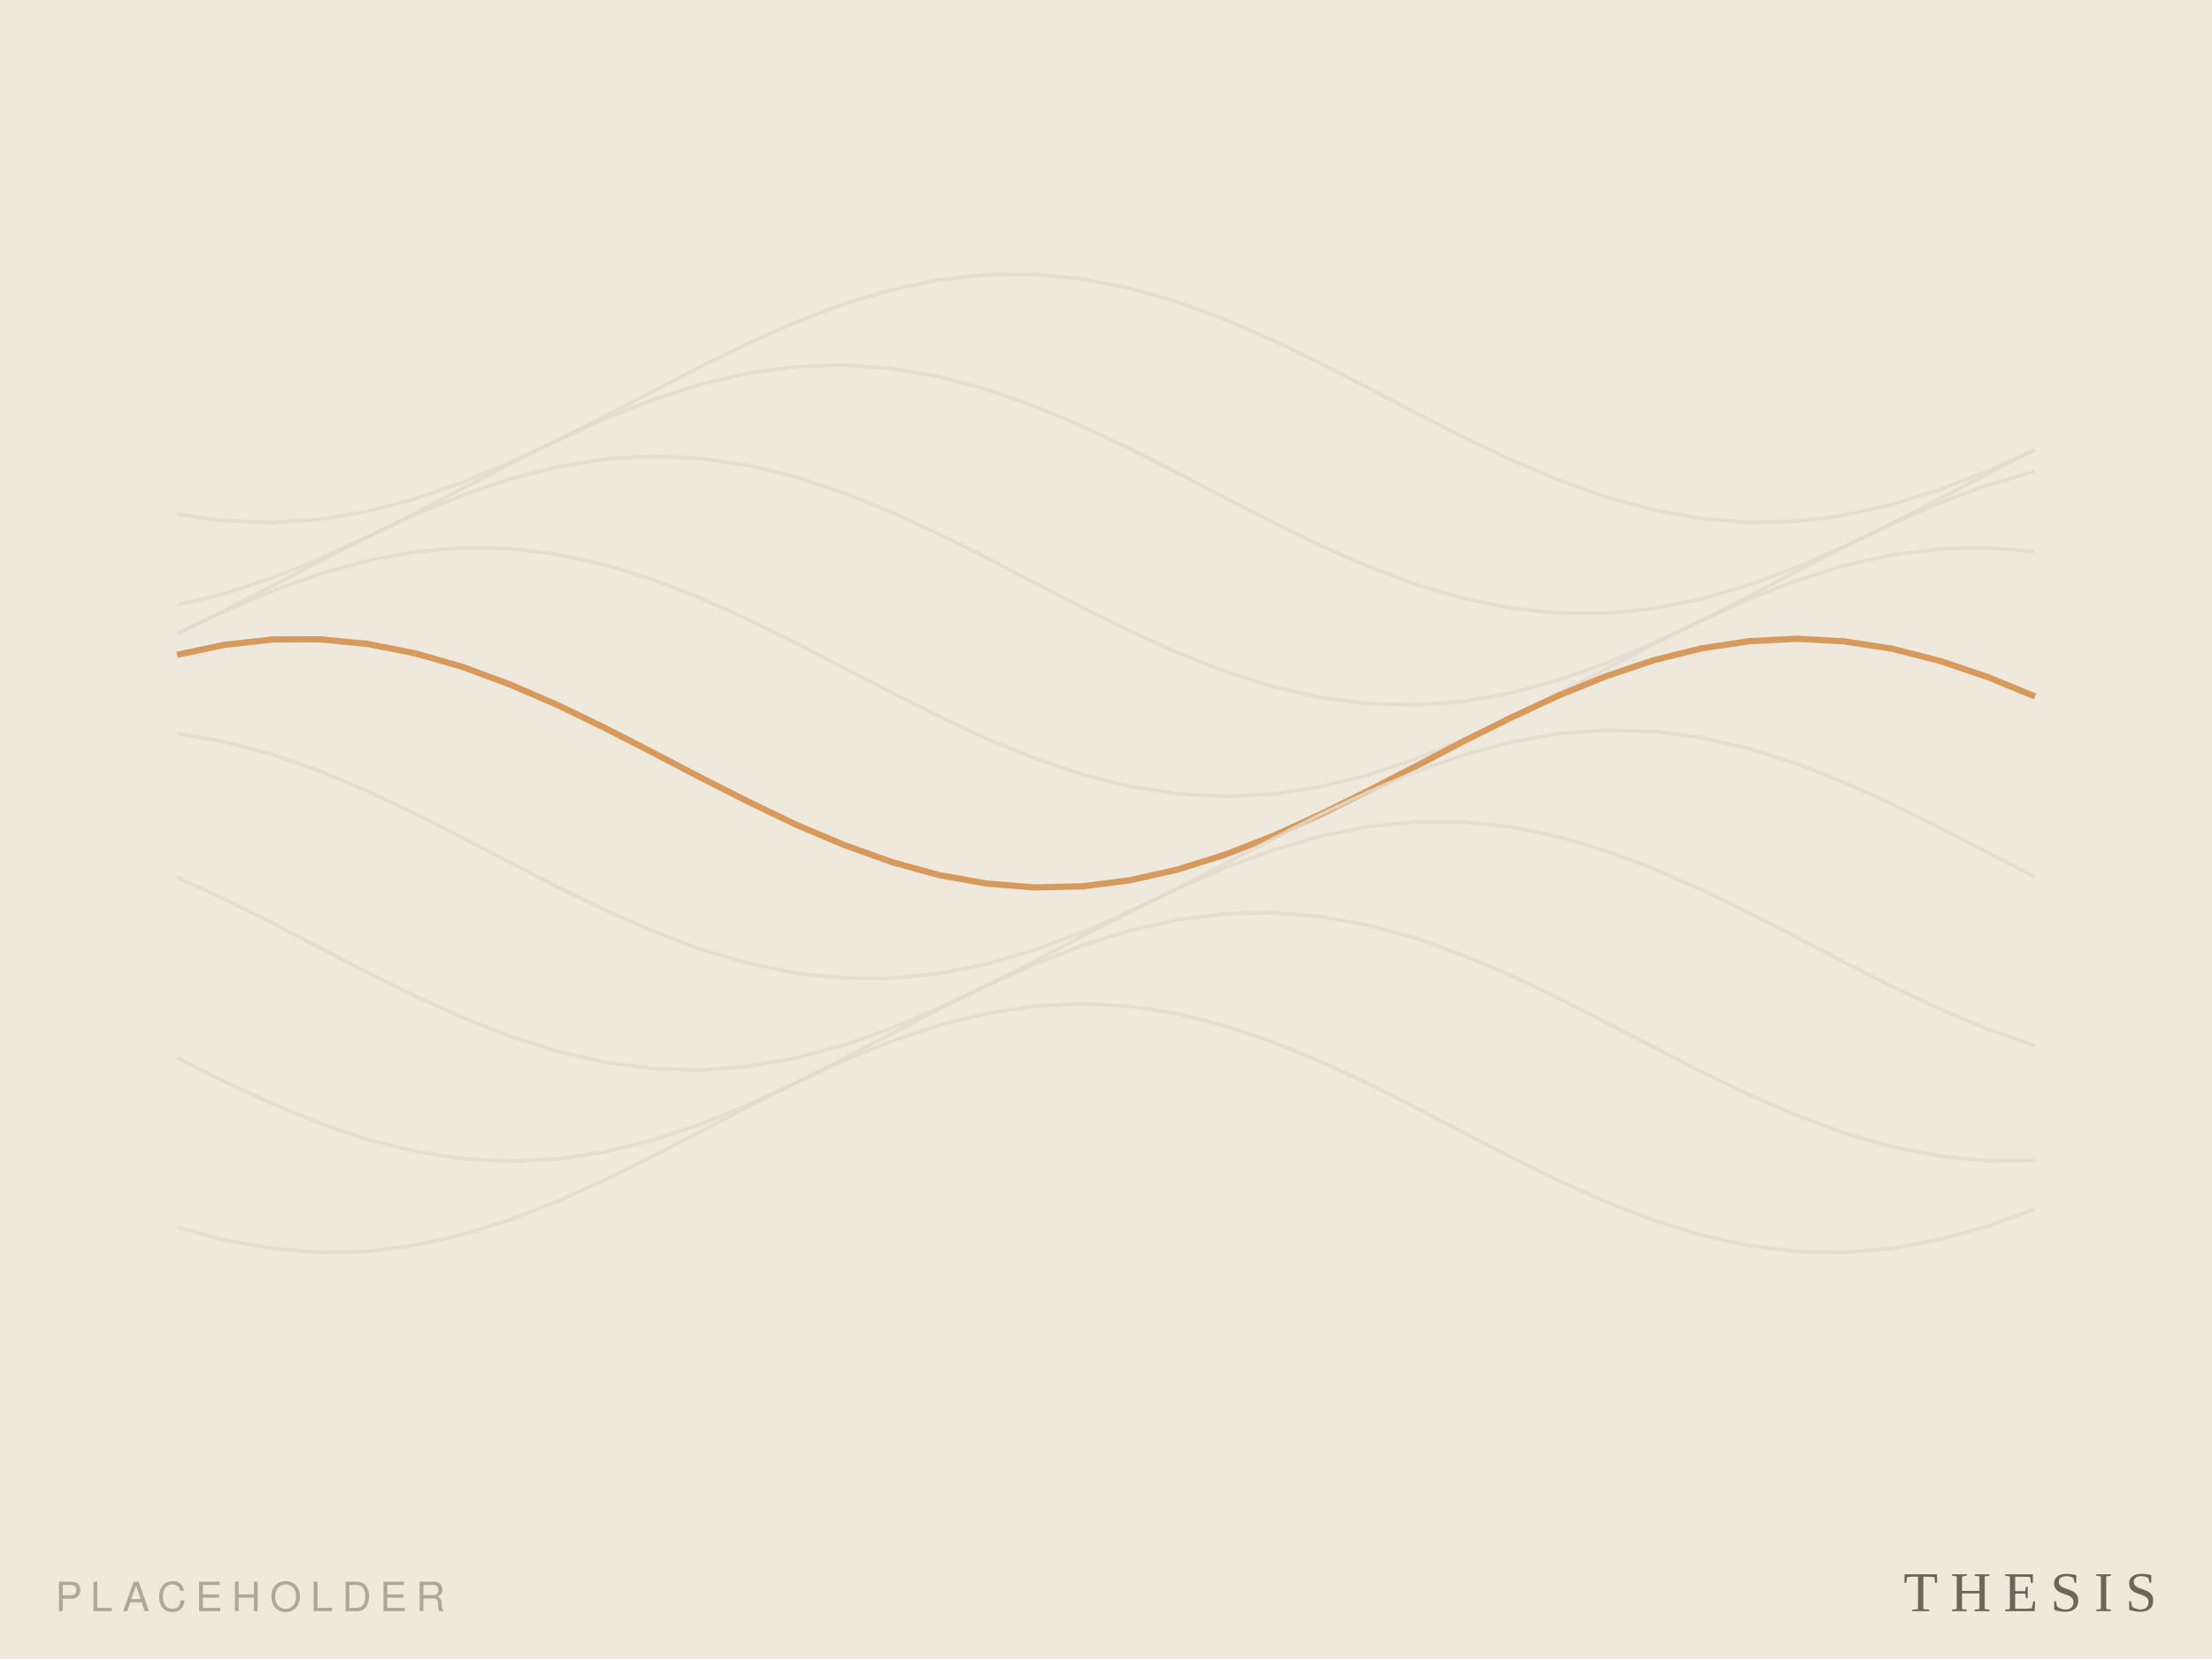
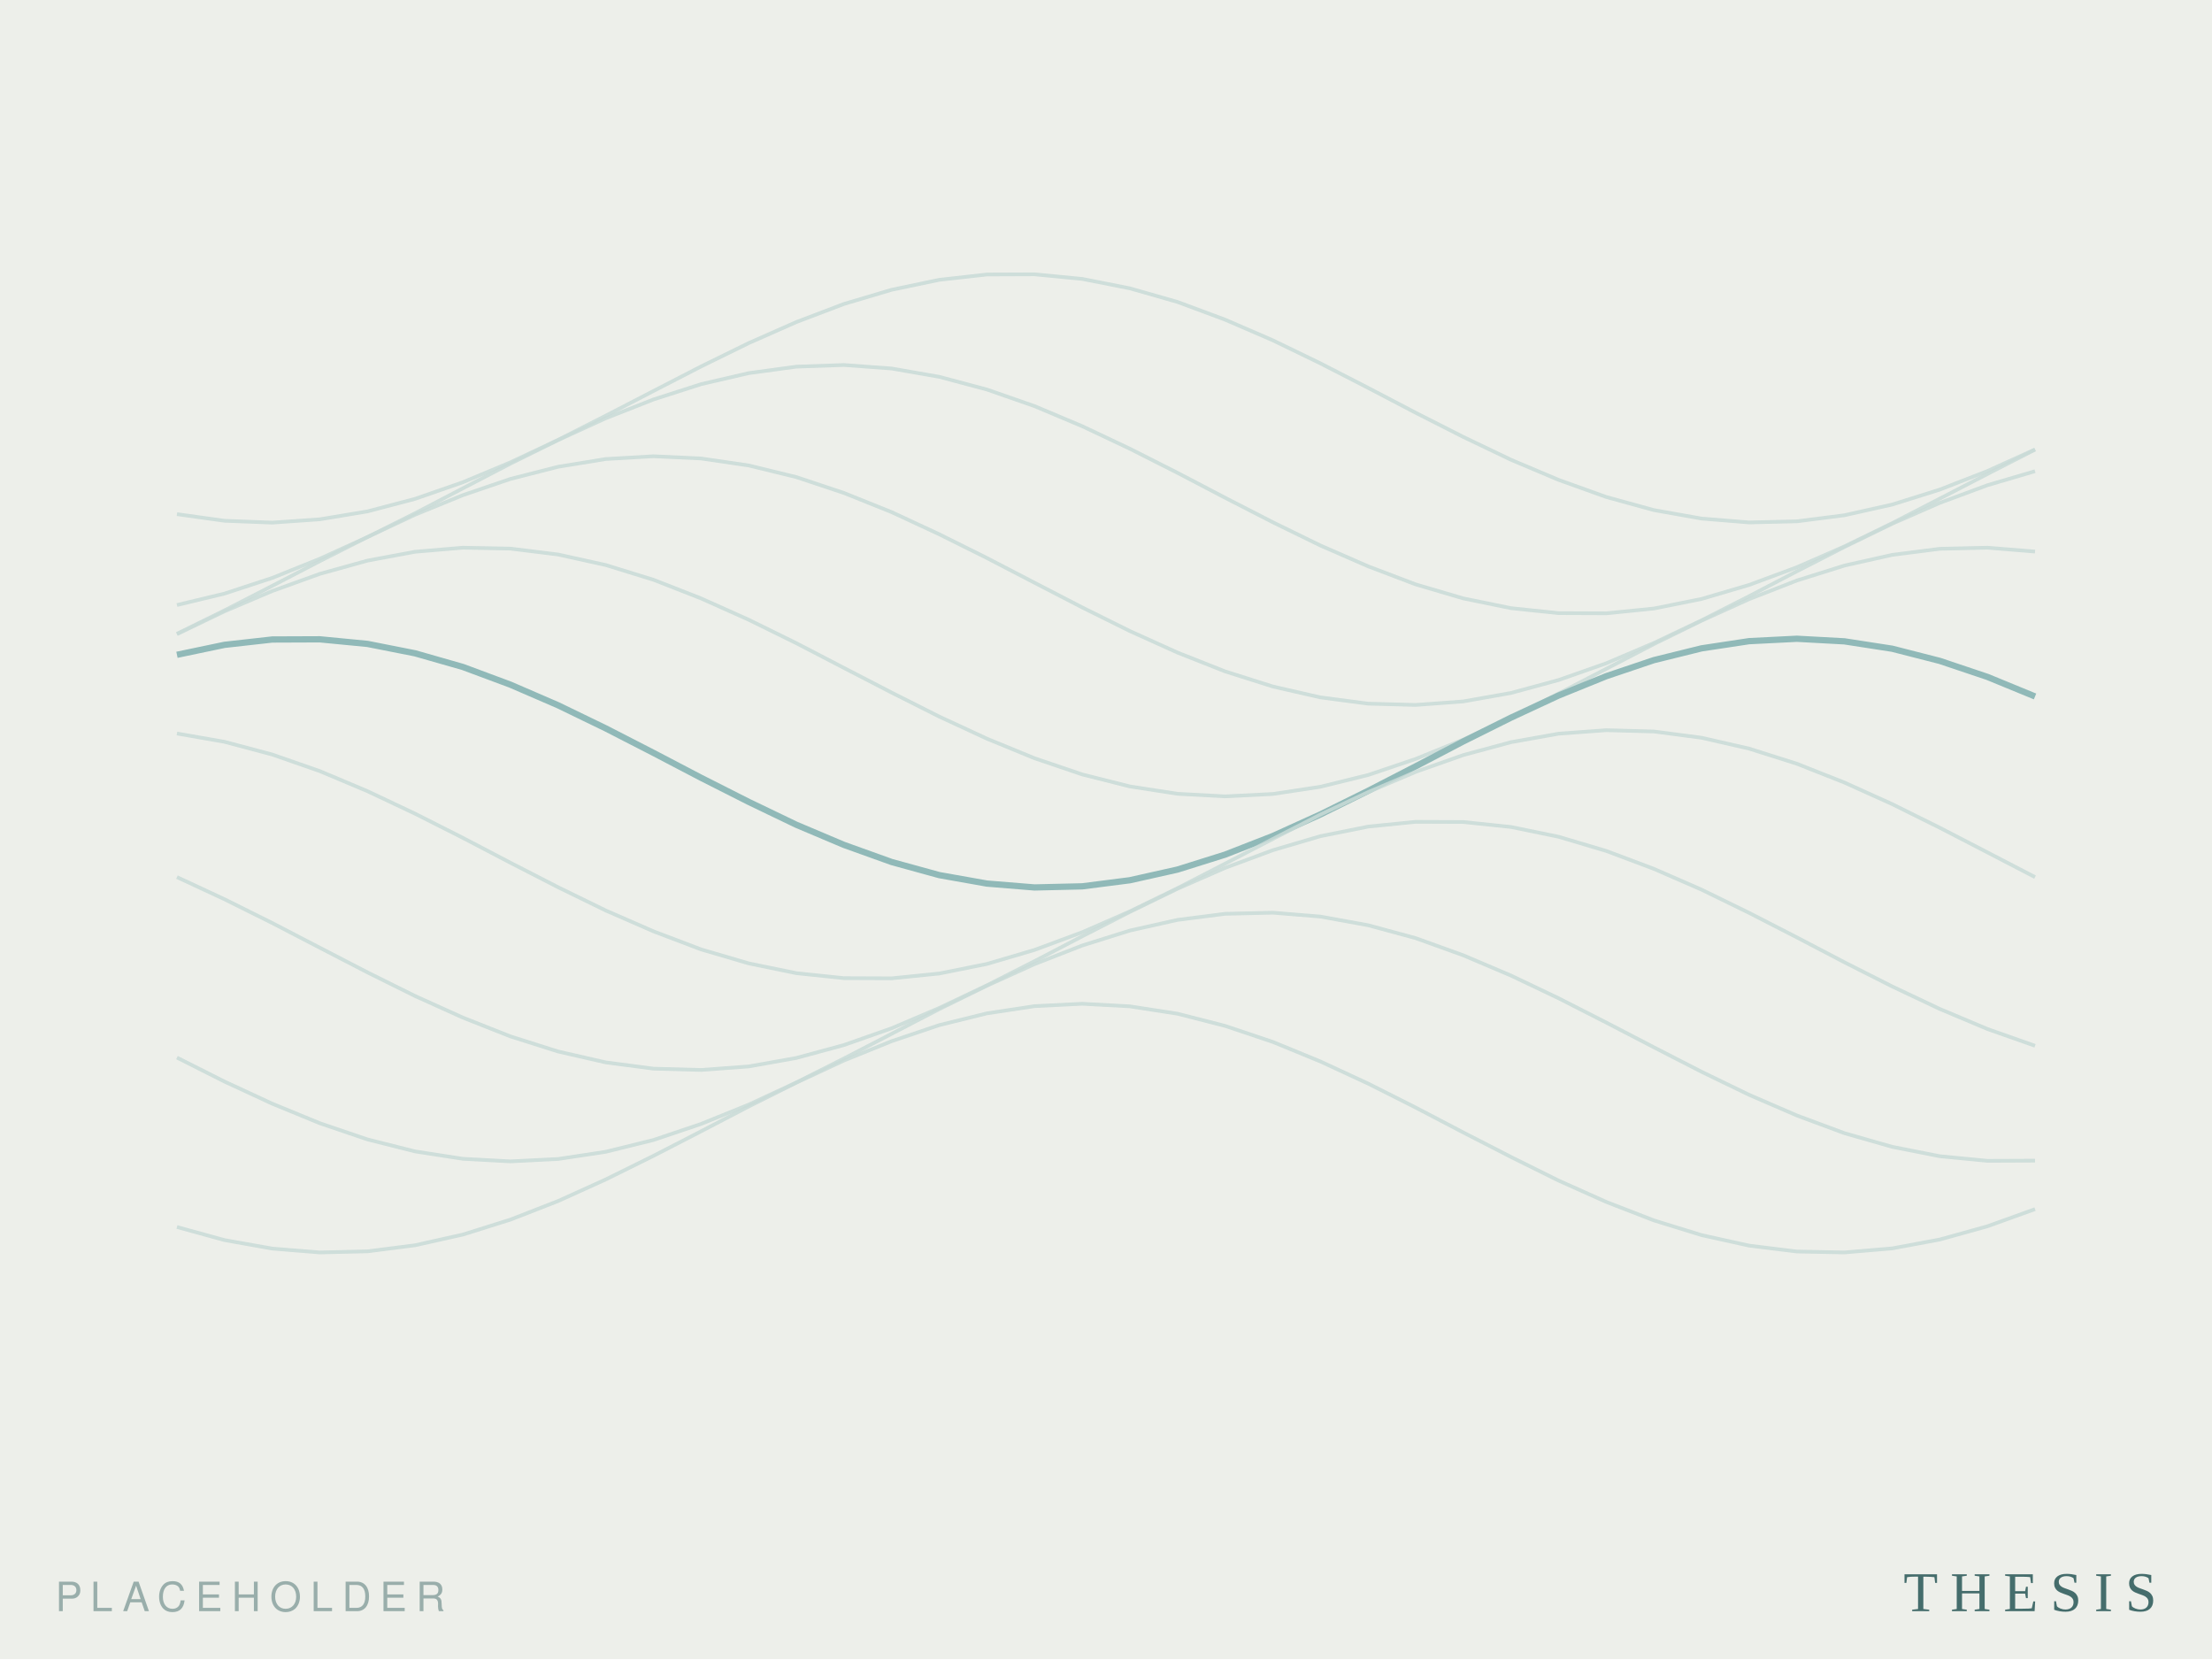
<svg xmlns="http://www.w3.org/2000/svg" viewBox="0 0 1200 900" width="1200" height="900">
-   <rect width="1200" height="900" fill="#EFE9DD" />
-   <polyline points="96.0,278.9 121.8,282.5 147.7,283.5 173.5,281.7 199.4,277.4 225.2,270.6 251.1,261.6 276.9,250.8 302.8,238.6 328.6,225.5 354.5,212.1 380.3,198.8 406.2,186.1 432.0,174.7 457.8,164.9 483.7,157.2 509.5,151.8 535.4,148.9 561.2,148.8 587.1,151.3 612.9,156.4 638.8,163.8 664.6,173.4 690.5,184.6 716.3,197.1 742.2,210.4 768.0,223.9 793.8,237.0 819.7,249.4 845.5,260.3 871.4,269.6 897.2,276.7 923.1,281.3 948.9,283.4 974.8,282.8 1000.6,279.5 1026.5,273.7 1052.3,265.6 1078.2,255.5 1104.0,243.8" fill="none" stroke="#E2DBCE" stroke-width="2.0" opacity="0.85" />
-   <polyline points="96.0,328.2 121.8,322.0 147.7,313.5 173.5,303.1 199.4,291.3 225.2,278.4 251.1,264.9 276.9,251.5 302.8,238.7 328.6,226.9 354.5,216.7 380.3,208.4 406.2,202.4 432.0,198.9 457.8,198.0 483.7,199.9 509.5,204.4 535.4,211.3 561.2,220.3 587.1,231.2 612.9,243.4 638.8,256.5 664.6,270.0 690.5,283.3 716.3,295.9 742.2,307.2 768.0,317.0 793.8,324.6 819.7,329.9 845.5,332.6 871.4,332.7 897.2,330.1 923.1,324.9 948.9,317.3 974.8,307.7 1000.6,296.4 1026.5,283.8 1052.3,270.5 1078.2,257.1 1104.0,243.9" fill="none" stroke="#E2DBCE" stroke-width="2.0" opacity="0.85" />
-   <polyline points="96.0,343.8 121.8,331.1 147.7,317.8 173.5,304.4 199.4,291.3 225.2,279.2 251.1,268.6 276.9,259.8 302.8,253.2 328.6,249.0 354.5,247.5 380.3,248.7 406.2,252.5 432.0,258.8 457.8,267.4 483.7,277.8 509.5,289.8 535.4,302.7 561.2,316.1 587.1,329.5 612.9,342.3 638.8,354.0 664.6,364.2 690.5,372.4 716.3,378.3 742.2,381.7 768.0,382.4 793.8,380.5 819.7,375.9 845.5,368.9 871.4,359.8 897.2,348.8 923.1,336.5 948.9,323.4 974.8,309.9 1000.6,296.7 1026.5,284.1 1052.3,272.8 1078.2,263.2 1104.0,255.6" fill="none" stroke="#E2DBCE" stroke-width="2.0" opacity="0.85" />
-   <polyline points="96.0,344.0 121.8,331.6 147.7,320.6 173.5,311.3 199.4,304.1 225.2,299.3 251.1,297.1 276.9,297.6 302.8,300.8 328.6,306.5 354.5,314.5 380.3,324.6 406.2,336.2 432.0,348.9 457.8,362.3 483.7,375.7 509.5,388.7 535.4,400.7 561.2,411.3 587.1,420.1 612.9,426.6 638.8,430.6 664.6,432.0 690.5,430.7 716.3,426.8 742.2,420.4 768.0,411.7 793.8,401.2 819.7,389.2 845.5,376.2 871.4,362.8 897.2,349.4 923.1,336.7 948.9,325.0 974.8,314.9 1000.6,306.8 1026.5,301.0 1052.3,297.7 1078.2,297.1 1104.0,299.2" fill="none" stroke="#E2DBCE" stroke-width="2.0" opacity="0.85" />
-   <polyline points="96.0,355.2 121.8,349.8 147.7,346.9 173.5,346.8 199.4,349.3 225.2,354.4 251.1,361.8 276.9,371.4 302.8,382.6 328.6,395.1 354.5,408.4 380.3,421.9 406.2,435.0 432.0,447.4 457.8,458.3 483.7,467.6 509.5,474.7 535.4,479.3 561.2,481.4 587.1,480.8 612.9,477.5 638.8,471.7 664.6,463.6 690.5,453.5 716.3,441.8 742.2,429.0 768.0,415.7 793.8,402.2 819.7,389.3 845.5,377.3 871.4,366.8 897.2,358.1 923.1,351.7 948.9,347.8 974.8,346.5 1000.6,347.9 1026.5,351.9 1052.3,358.5 1078.2,367.2 1104.0,377.8" fill="none" stroke="#D89A5C" stroke-width="3.4" opacity="1.0" />
-   <polyline points="96.0,397.9 121.8,402.4 147.7,409.3 173.5,418.3 199.4,429.2 225.2,441.4 251.1,454.5 276.9,468.0 302.8,481.3 328.6,493.9 354.5,505.2 380.3,515.0 406.2,522.6 432.0,527.9 457.8,530.6 483.7,530.7 509.5,528.1 535.4,522.9 561.2,515.3 587.1,505.7 612.9,494.4 638.8,481.8 664.6,468.5 690.5,455.1 716.3,441.9 742.2,429.7 768.0,418.7 793.8,409.6 819.7,402.6 845.5,398.0 871.4,396.1 897.2,396.8 923.1,400.2 948.9,406.1 974.8,414.3 1000.6,424.5 1026.5,436.2 1052.3,449.0 1078.2,462.4 1104.0,475.8" fill="none" stroke="#E2DBCE" stroke-width="2.0" opacity="0.85" />
-   <polyline points="96.0,475.8 121.8,487.8 147.7,500.7 173.5,514.1 199.4,527.5 225.2,540.3 251.1,552.0 276.9,562.2 302.8,570.4 328.6,576.3 354.5,579.7 380.3,580.4 406.2,578.5 432.0,573.9 457.8,566.9 483.7,557.8 509.5,546.8 535.4,534.5 561.2,521.4 587.1,507.9 612.9,494.7 638.8,482.1 664.6,470.8 690.5,461.2 716.3,453.6 742.2,448.4 768.0,445.8 793.8,445.9 819.7,448.6 845.5,453.9 871.4,461.6 897.2,471.3 923.1,482.6 948.9,495.2 974.8,508.5 1000.6,522.0 1026.5,535.1 1052.3,547.3 1078.2,558.2 1104.0,567.3" fill="none" stroke="#E2DBCE" stroke-width="2.0" opacity="0.85" />
-   <polyline points="96.0,573.7 121.8,586.7 147.7,598.7 173.5,609.3 199.4,618.1 225.2,624.6 251.1,628.6 276.9,630.0 302.8,628.7 328.6,624.8 354.5,618.4 380.3,609.7 406.2,599.2 432.0,587.2 457.8,574.2 483.7,560.8 509.5,547.4 535.4,534.7 561.2,523.0 587.1,512.9 612.9,504.8 638.8,499.0 664.6,495.7 690.5,495.1 716.3,497.2 742.2,501.9 768.0,508.9 793.8,518.2 819.7,529.2 845.5,541.5 871.4,554.7 897.2,568.1 923.1,581.4 948.9,593.9 974.8,605.1 1000.6,614.7 1026.5,622.1 1052.3,627.2 1078.2,629.7 1104.0,629.6" fill="none" stroke="#E2DBCE" stroke-width="2.0" opacity="0.85" />
-   <polyline points="96.0,665.6 121.8,672.7 147.7,677.3 173.5,679.4 199.4,678.8 225.2,675.5 251.1,669.7 276.9,661.6 302.8,651.5 328.6,639.8 354.5,627.0 380.3,613.7 406.2,600.2 432.0,587.3 457.8,575.3 483.7,564.8 509.5,556.1 535.4,549.7 561.2,545.8 587.1,544.5 612.9,545.9 638.8,549.9 664.6,556.5 690.5,565.2 716.3,575.8 742.2,587.8 768.0,600.8 793.8,614.3 819.7,627.6 845.5,640.4 871.4,652.0 897.2,662.0 923.1,670.0 948.9,675.7 974.8,678.9 1000.6,679.4 1026.5,677.2 1052.3,672.4 1078.2,665.2 1104.0,655.9" fill="none" stroke="#E2DBCE" stroke-width="2.0" opacity="0.85" />
-   <text x="1170" y="874" text-anchor="end" fill="#6B655C" font-family="Georgia, Times New Roman, serif" font-size="30.6" letter-spacing="6.73">THESIS</text>
-   <text x="30" y="874" fill="#6B655C" opacity=".5" font-family="Helvetica, Arial, sans-serif" font-size="22.0" letter-spacing="4.90">PLACEHOLDER</text>
+   <rect width="1200" height="900" fill="#EDEFEA" />
+   <polyline points="96.0,278.9 121.8,282.5 147.7,283.5 173.5,281.7 199.4,277.4 225.2,270.6 251.1,261.6 276.9,250.8 302.8,238.6 328.6,225.5 354.5,212.1 380.3,198.8 406.2,186.1 432.0,174.7 457.8,164.9 483.7,157.2 509.5,151.8 535.4,148.9 561.2,148.8 587.1,151.3 612.9,156.4 638.8,163.8 664.6,173.4 690.5,184.6 716.3,197.1 742.2,210.4 768.0,223.9 793.8,237.0 819.7,249.4 845.5,260.3 871.4,269.6 897.2,276.7 923.1,281.3 948.9,283.4 974.8,282.8 1000.6,279.5 1026.5,273.7 1052.3,265.6 1078.2,255.5 1104.0,243.8" fill="none" stroke="#C9DAD7" stroke-width="2.0" opacity="0.85" />
+   <polyline points="96.0,328.2 121.8,322.0 147.7,313.5 173.5,303.1 199.4,291.3 225.2,278.4 251.1,264.9 276.9,251.5 302.8,238.7 328.6,226.9 354.5,216.7 380.3,208.4 406.2,202.4 432.0,198.9 457.8,198.0 483.7,199.9 509.5,204.4 535.4,211.3 561.2,220.3 587.1,231.2 612.9,243.4 638.8,256.5 664.6,270.0 690.5,283.3 716.3,295.9 742.2,307.2 768.0,317.0 793.8,324.6 819.7,329.9 845.5,332.6 871.4,332.7 897.2,330.1 923.1,324.9 948.9,317.3 974.8,307.7 1000.6,296.4 1026.5,283.8 1052.3,270.5 1078.2,257.1 1104.0,243.9" fill="none" stroke="#C9DAD7" stroke-width="2.0" opacity="0.85" />
+   <polyline points="96.0,343.8 121.8,331.1 147.7,317.8 173.5,304.4 199.4,291.3 225.2,279.2 251.1,268.6 276.9,259.8 302.8,253.2 328.6,249.0 354.5,247.5 380.3,248.7 406.2,252.5 432.0,258.8 457.8,267.4 483.7,277.8 509.5,289.8 535.4,302.7 561.2,316.1 587.1,329.5 612.9,342.3 638.8,354.0 664.6,364.2 690.5,372.4 716.3,378.3 742.2,381.7 768.0,382.4 793.8,380.5 819.7,375.9 845.5,368.9 871.4,359.8 897.2,348.8 923.1,336.5 948.9,323.4 974.8,309.9 1000.6,296.7 1026.5,284.1 1052.3,272.8 1078.2,263.2 1104.0,255.6" fill="none" stroke="#C9DAD7" stroke-width="2.0" opacity="0.85" />
+   <polyline points="96.0,344.0 121.8,331.6 147.7,320.6 173.5,311.3 199.4,304.1 225.2,299.3 251.1,297.1 276.9,297.6 302.8,300.8 328.6,306.5 354.5,314.5 380.3,324.6 406.2,336.2 432.0,348.9 457.8,362.3 483.7,375.7 509.5,388.7 535.4,400.7 561.2,411.3 587.1,420.1 612.9,426.6 638.8,430.6 664.6,432.0 690.5,430.7 716.3,426.8 742.2,420.4 768.0,411.7 793.8,401.2 819.7,389.2 845.5,376.2 871.4,362.8 897.2,349.4 923.1,336.7 948.9,325.0 974.8,314.9 1000.6,306.8 1026.5,301.0 1052.3,297.7 1078.2,297.1 1104.0,299.2" fill="none" stroke="#C9DAD7" stroke-width="2.0" opacity="0.85" />
+   <polyline points="96.0,355.2 121.8,349.8 147.7,346.9 173.5,346.8 199.4,349.3 225.2,354.4 251.1,361.8 276.9,371.4 302.8,382.6 328.6,395.1 354.5,408.4 380.3,421.9 406.2,435.0 432.0,447.4 457.8,458.3 483.7,467.6 509.5,474.7 535.4,479.3 561.2,481.4 587.1,480.8 612.9,477.5 638.8,471.7 664.6,463.6 690.5,453.5 716.3,441.8 742.2,429.0 768.0,415.7 793.8,402.2 819.7,389.3 845.5,377.3 871.4,366.8 897.2,358.1 923.1,351.7 948.9,347.8 974.8,346.5 1000.6,347.9 1026.5,351.9 1052.3,358.5 1078.2,367.2 1104.0,377.8" fill="none" stroke="#90B9B8" stroke-width="3.4" opacity="1.0" />
+   <polyline points="96.0,397.9 121.8,402.4 147.7,409.3 173.5,418.3 199.4,429.2 225.2,441.4 251.1,454.5 276.9,468.0 302.8,481.3 328.6,493.9 354.5,505.2 380.3,515.0 406.2,522.6 432.0,527.9 457.8,530.6 483.7,530.7 509.5,528.1 535.4,522.9 561.2,515.3 587.1,505.7 612.9,494.4 638.8,481.8 664.6,468.5 690.5,455.1 716.3,441.9 742.2,429.7 768.0,418.7 793.8,409.6 819.7,402.6 845.5,398.0 871.4,396.1 897.2,396.8 923.1,400.2 948.9,406.1 974.8,414.3 1000.6,424.5 1026.5,436.2 1052.3,449.0 1078.2,462.4 1104.0,475.8" fill="none" stroke="#C9DAD7" stroke-width="2.0" opacity="0.85" />
+   <polyline points="96.0,475.8 121.8,487.8 147.7,500.7 173.5,514.1 199.4,527.5 225.2,540.3 251.1,552.0 276.9,562.2 302.8,570.4 328.6,576.3 354.5,579.7 380.3,580.4 406.2,578.5 432.0,573.9 457.8,566.9 483.7,557.8 509.5,546.8 535.4,534.5 561.2,521.4 587.1,507.9 612.9,494.7 638.8,482.1 664.6,470.8 690.5,461.2 716.3,453.6 742.2,448.4 768.0,445.8 793.8,445.9 819.7,448.6 845.5,453.9 871.4,461.6 897.2,471.3 923.1,482.6 948.9,495.2 974.8,508.5 1000.6,522.0 1026.5,535.1 1052.3,547.3 1078.2,558.2 1104.0,567.3" fill="none" stroke="#C9DAD7" stroke-width="2.0" opacity="0.85" />
+   <polyline points="96.0,573.7 121.8,586.7 147.7,598.7 173.5,609.3 199.4,618.1 225.2,624.6 251.1,628.6 276.9,630.0 302.8,628.7 328.6,624.8 354.5,618.4 380.3,609.7 406.2,599.2 432.0,587.2 457.8,574.2 483.7,560.8 509.5,547.4 535.4,534.7 561.2,523.0 587.1,512.9 612.9,504.8 638.8,499.0 664.6,495.7 690.5,495.1 716.3,497.2 742.2,501.9 768.0,508.9 793.8,518.2 819.7,529.2 845.5,541.5 871.4,554.7 897.2,568.1 923.1,581.4 948.9,593.9 974.8,605.1 1000.6,614.7 1026.5,622.1 1052.3,627.2 1078.2,629.7 1104.0,629.6" fill="none" stroke="#C9DAD7" stroke-width="2.0" opacity="0.85" />
+   <polyline points="96.0,665.6 121.8,672.7 147.7,677.3 173.5,679.4 199.4,678.8 225.2,675.5 251.1,669.7 276.9,661.6 302.8,651.5 328.6,639.8 354.5,627.0 380.3,613.7 406.2,600.2 432.0,587.3 457.8,575.3 483.7,564.8 509.5,556.1 535.4,549.7 561.2,545.8 587.1,544.5 612.9,545.9 638.8,549.9 664.6,556.5 690.5,565.2 716.3,575.8 742.2,587.8 768.0,600.8 793.8,614.3 819.7,627.6 845.5,640.4 871.4,652.0 897.2,662.0 923.1,670.0 948.9,675.7 974.8,678.9 1000.6,679.4 1026.5,677.2 1052.3,672.4 1078.2,665.2 1104.0,655.9" fill="none" stroke="#C9DAD7" stroke-width="2.0" opacity="0.85" />
+   <text x="1170" y="874" text-anchor="end" fill="#456D6C" font-family="Georgia, Times New Roman, serif" font-size="30.6" letter-spacing="6.73">THESIS</text>
+   <text x="30" y="874" fill="#456D6C" opacity=".5" font-family="Helvetica, Arial, sans-serif" font-size="22.0" letter-spacing="4.90">PLACEHOLDER</text>
</svg>
